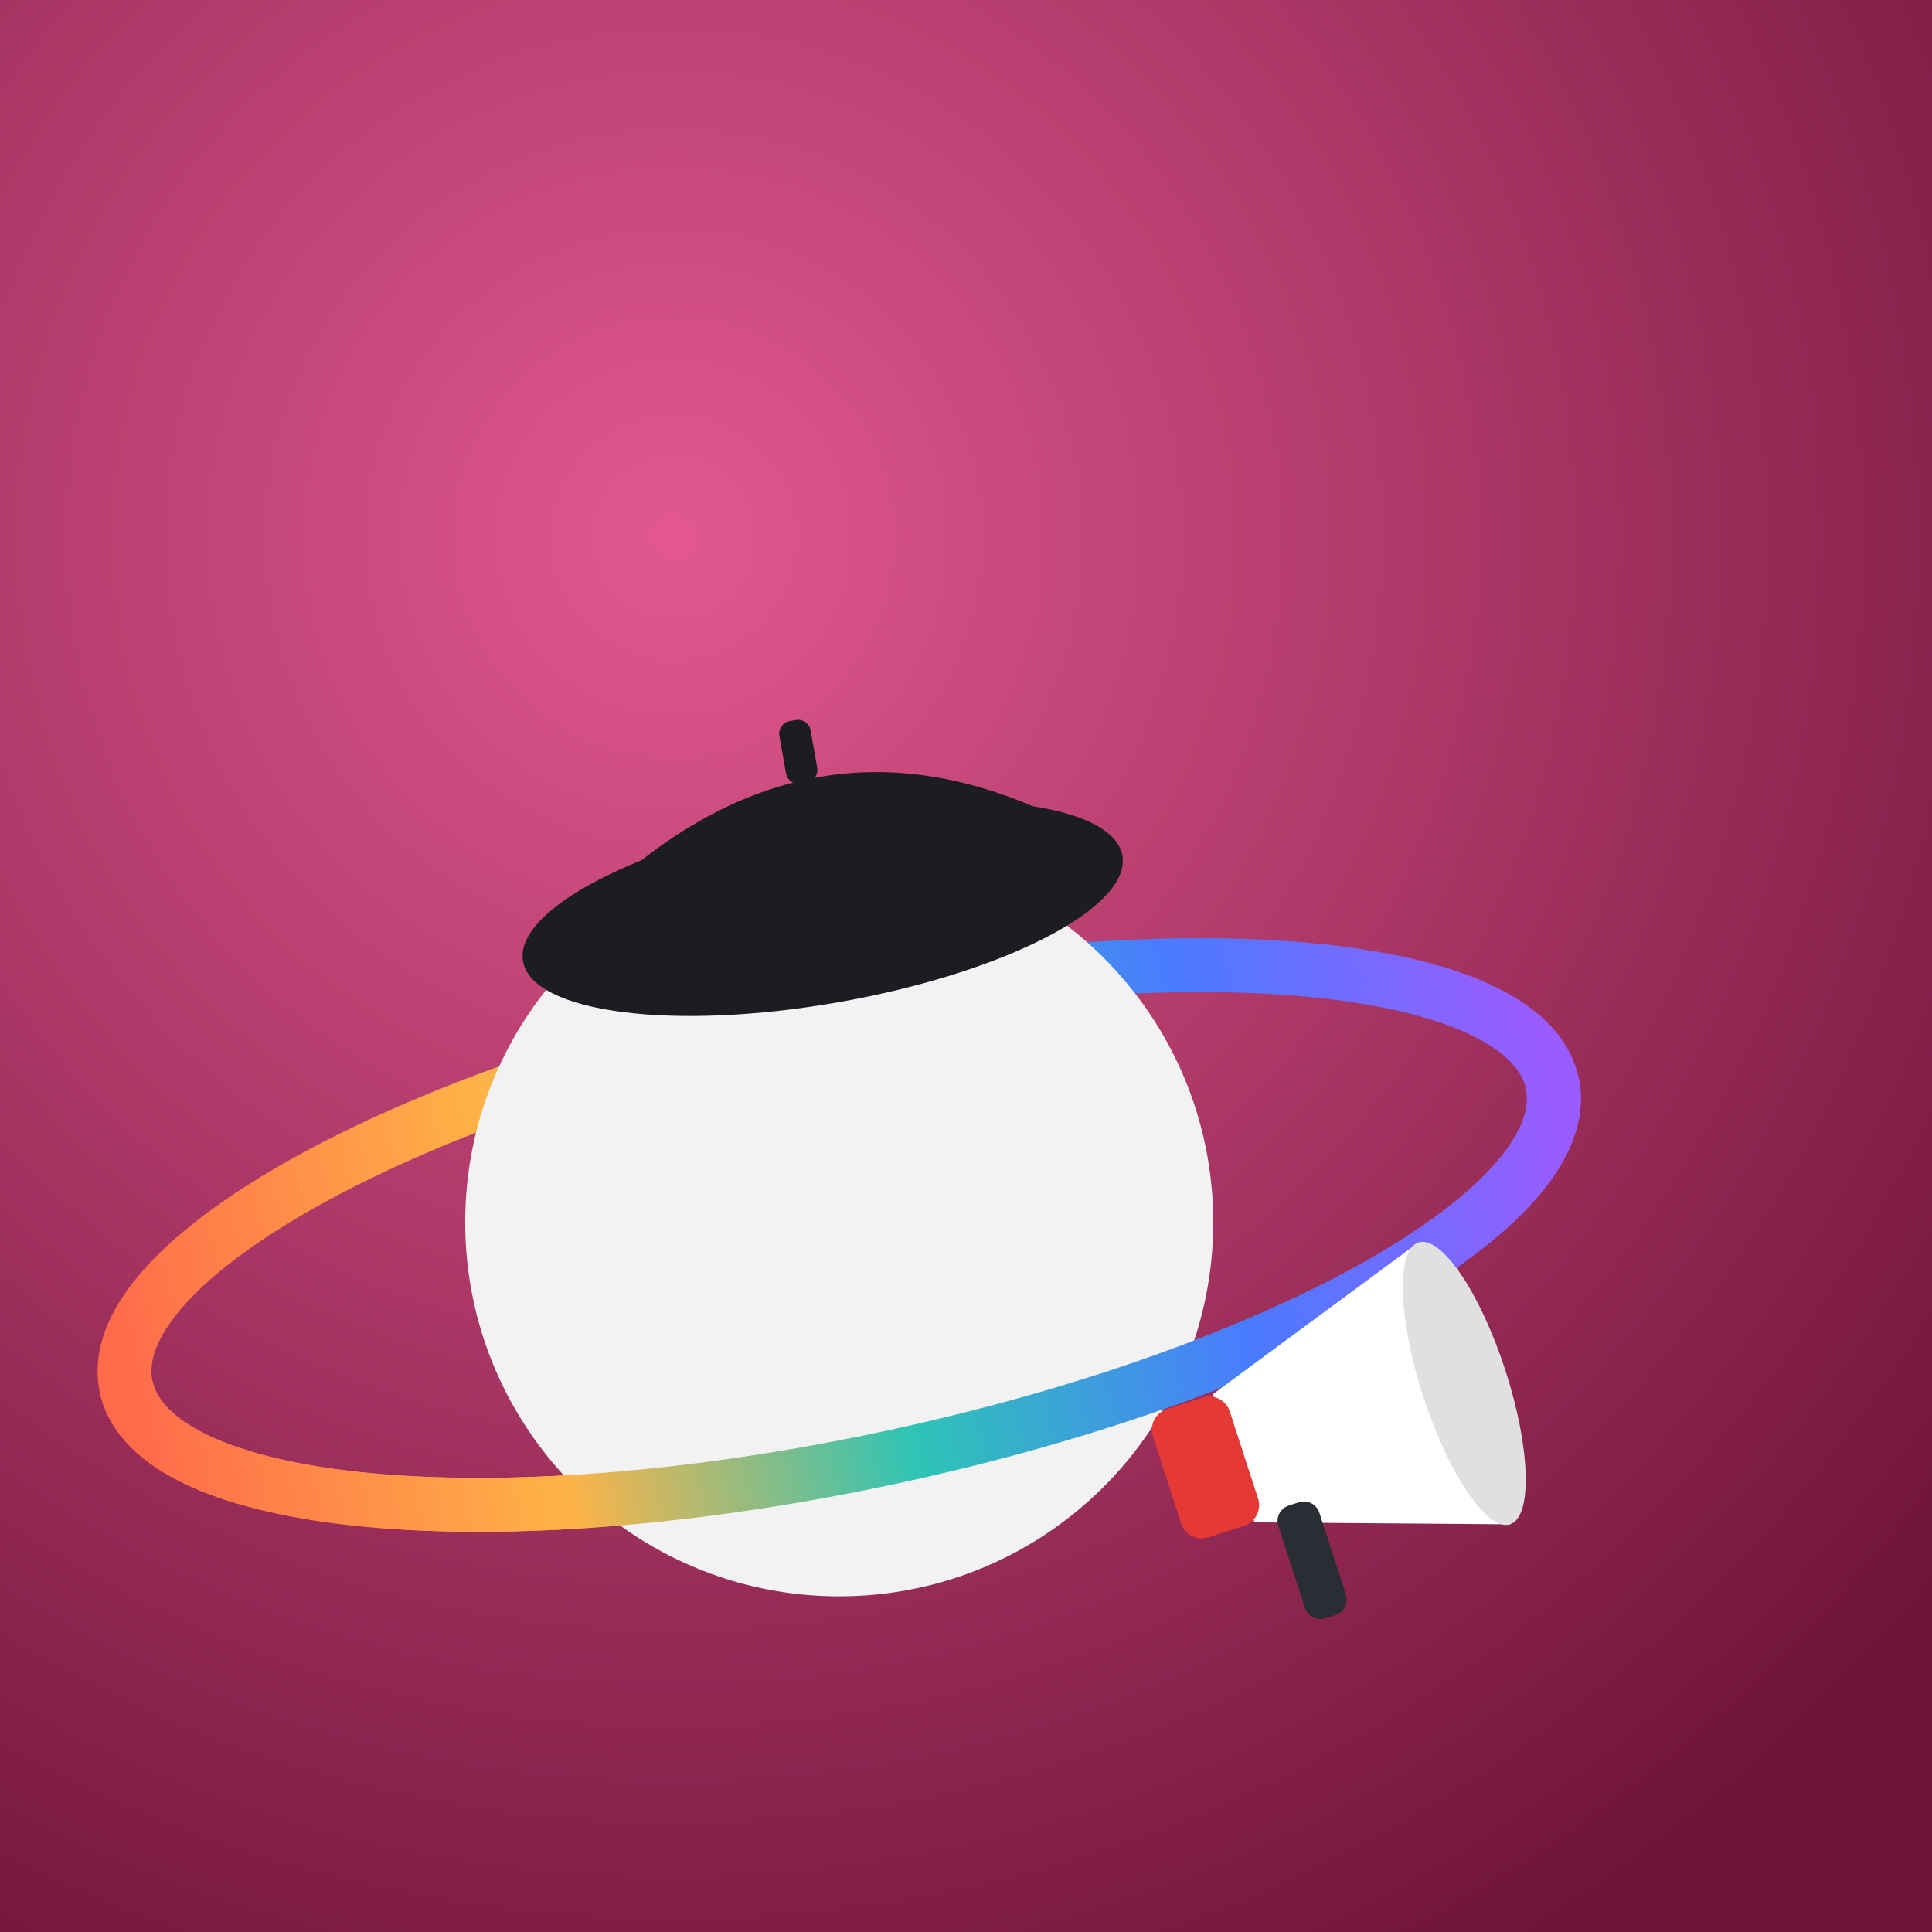
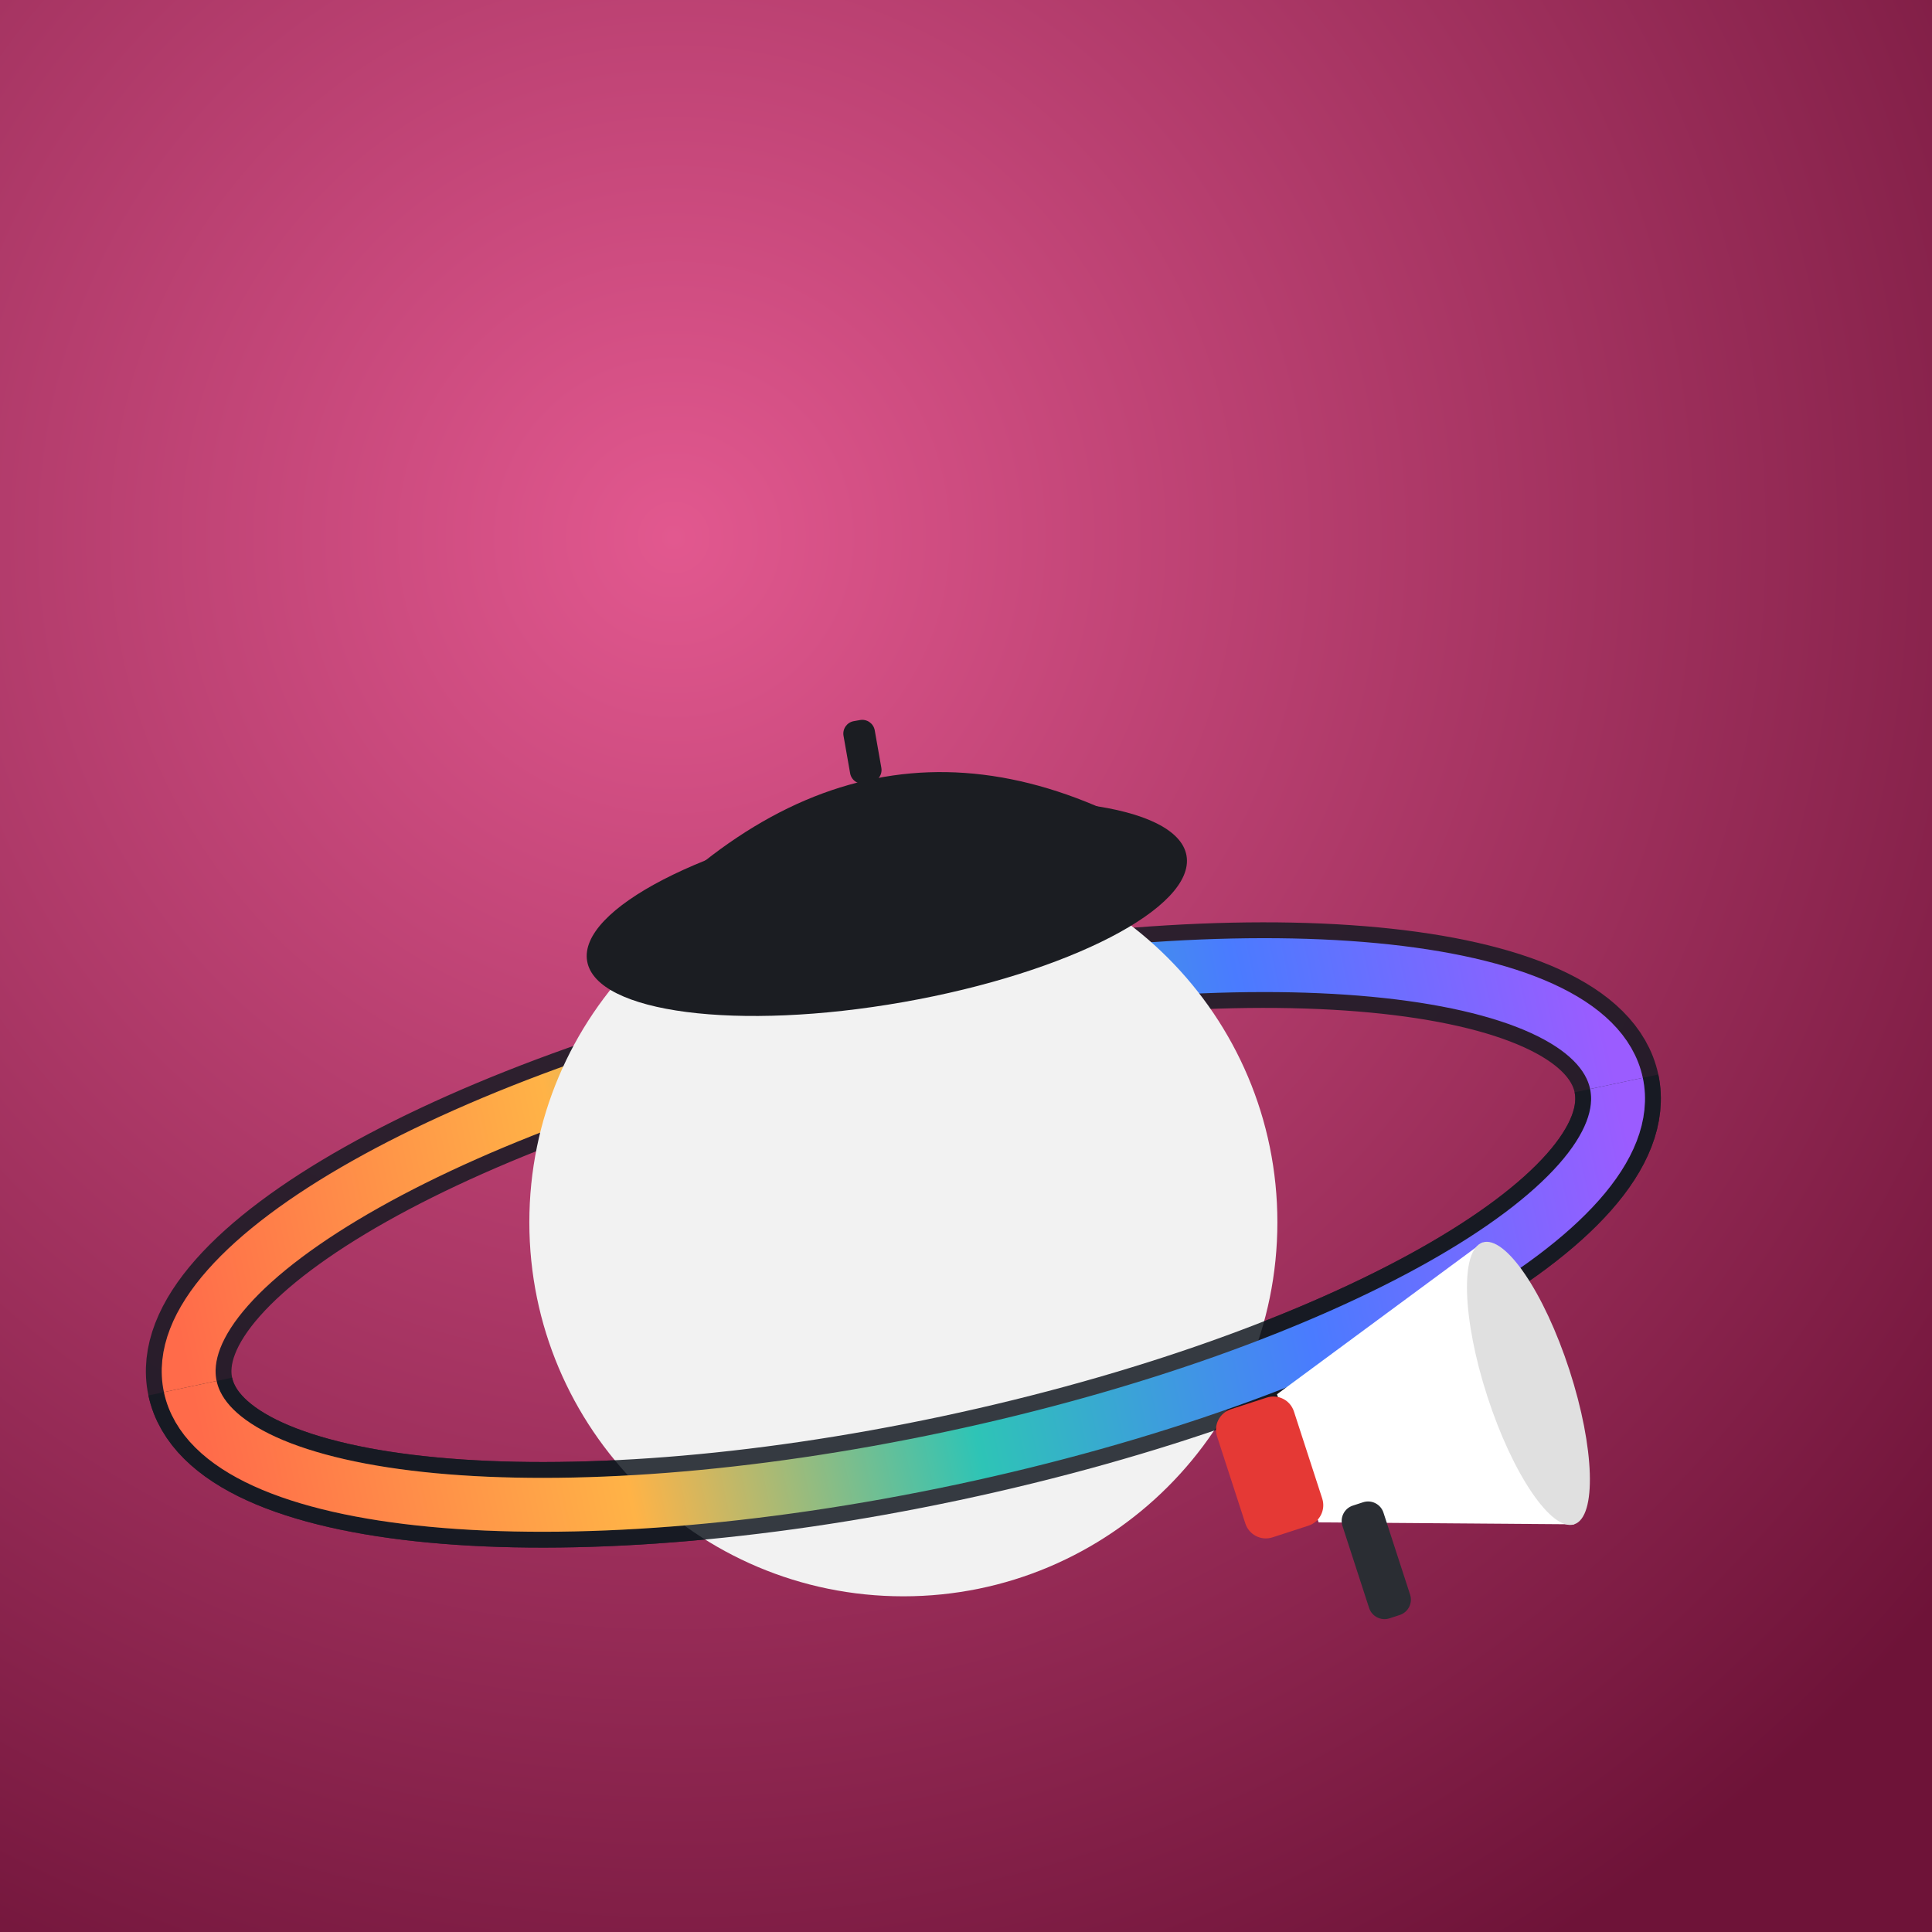
<svg xmlns="http://www.w3.org/2000/svg" viewBox="0 0 512 512" width="512" height="512">
  <defs>
    <radialGradient id="bg" cx="35%" cy="28%" r="85%">
      <stop offset="0" stop-color="#e2588f" />
      <stop offset="1" stop-color="#6e1338" />
    </radialGradient>
    <linearGradient id="ring" gradientUnits="userSpaceOnUse" x1="26" y1="0" x2="486" y2="0">
      <stop offset="0" stop-color="#ff6b4a" />
      <stop offset="0.28" stop-color="#ffb347" />
      <stop offset="0.52" stop-color="#2ec4b6" />
      <stop offset="0.76" stop-color="#4a7bff" />
      <stop offset="1" stop-color="#9b5cff" />
    </linearGradient>
  </defs>
  <rect width="512" height="512" fill="url(#bg)" />
-   <g transform="translate(256 250) scale(0.84) translate(-256 -212)">
+   <g transform="translate(273 250) scale(0.84) translate(-256 -212)">
    <g transform="translate(-40,0) translate(256 300) scale(1.0) translate(-256 -300)">
      <g transform="rotate(-12 256 304)">
+         <ellipse cx="256" cy="304" rx="230" ry="72" fill="none" stroke="#151a22" stroke-opacity="0.85" stroke-width="27" />
        <ellipse cx="256" cy="304" rx="230" ry="72" fill="none" stroke="url(#ring)" stroke-width="17" />
      </g>
      <circle cx="256" cy="300" r="118" fill="#f2f2f2" />
      <g transform="rotate(-12 256 304)">
        <clipPath id="front">
          <rect x="0" y="304" width="512" height="300" />
        </clipPath>
        <g clip-path="url(#front)">
+           <ellipse cx="256" cy="304" rx="230" ry="72" fill="none" stroke="#151a22" stroke-opacity="0.85" stroke-width="27" />
          <ellipse cx="256" cy="304" rx="230" ry="72" fill="none" stroke="url(#ring)" stroke-width="17" />
        </g>
      </g>
    </g>
    <g transform="translate(-40 0)">
      <g transform="rotate(-10 256 196)">
        <ellipse cx="250" cy="200" rx="96" ry="30" fill="#1b1d22" />
        <path d="M160 200 Q256 120 342 196" fill="#1b1d22" />
        <rect x="246" y="140" width="10" height="20" rx="4" fill="#1b1d22" />
      </g>
    </g>
    <g transform="translate(326 330) rotate(-18) scale(0.85)">
      <path d="M0 30 L90 0 L90 110 L0 80 Z" fill="#ffffff" />
      <rect x="-26" y="30" width="30" height="50" rx="8" fill="#e53935" />
      <ellipse cx="90" cy="55" rx="16" ry="55" fill="#e0e0e0" />
      <rect x="8" y="78" width="16" height="44" rx="6" fill="#2a2d33" />
    </g>
  </g>
</svg>
